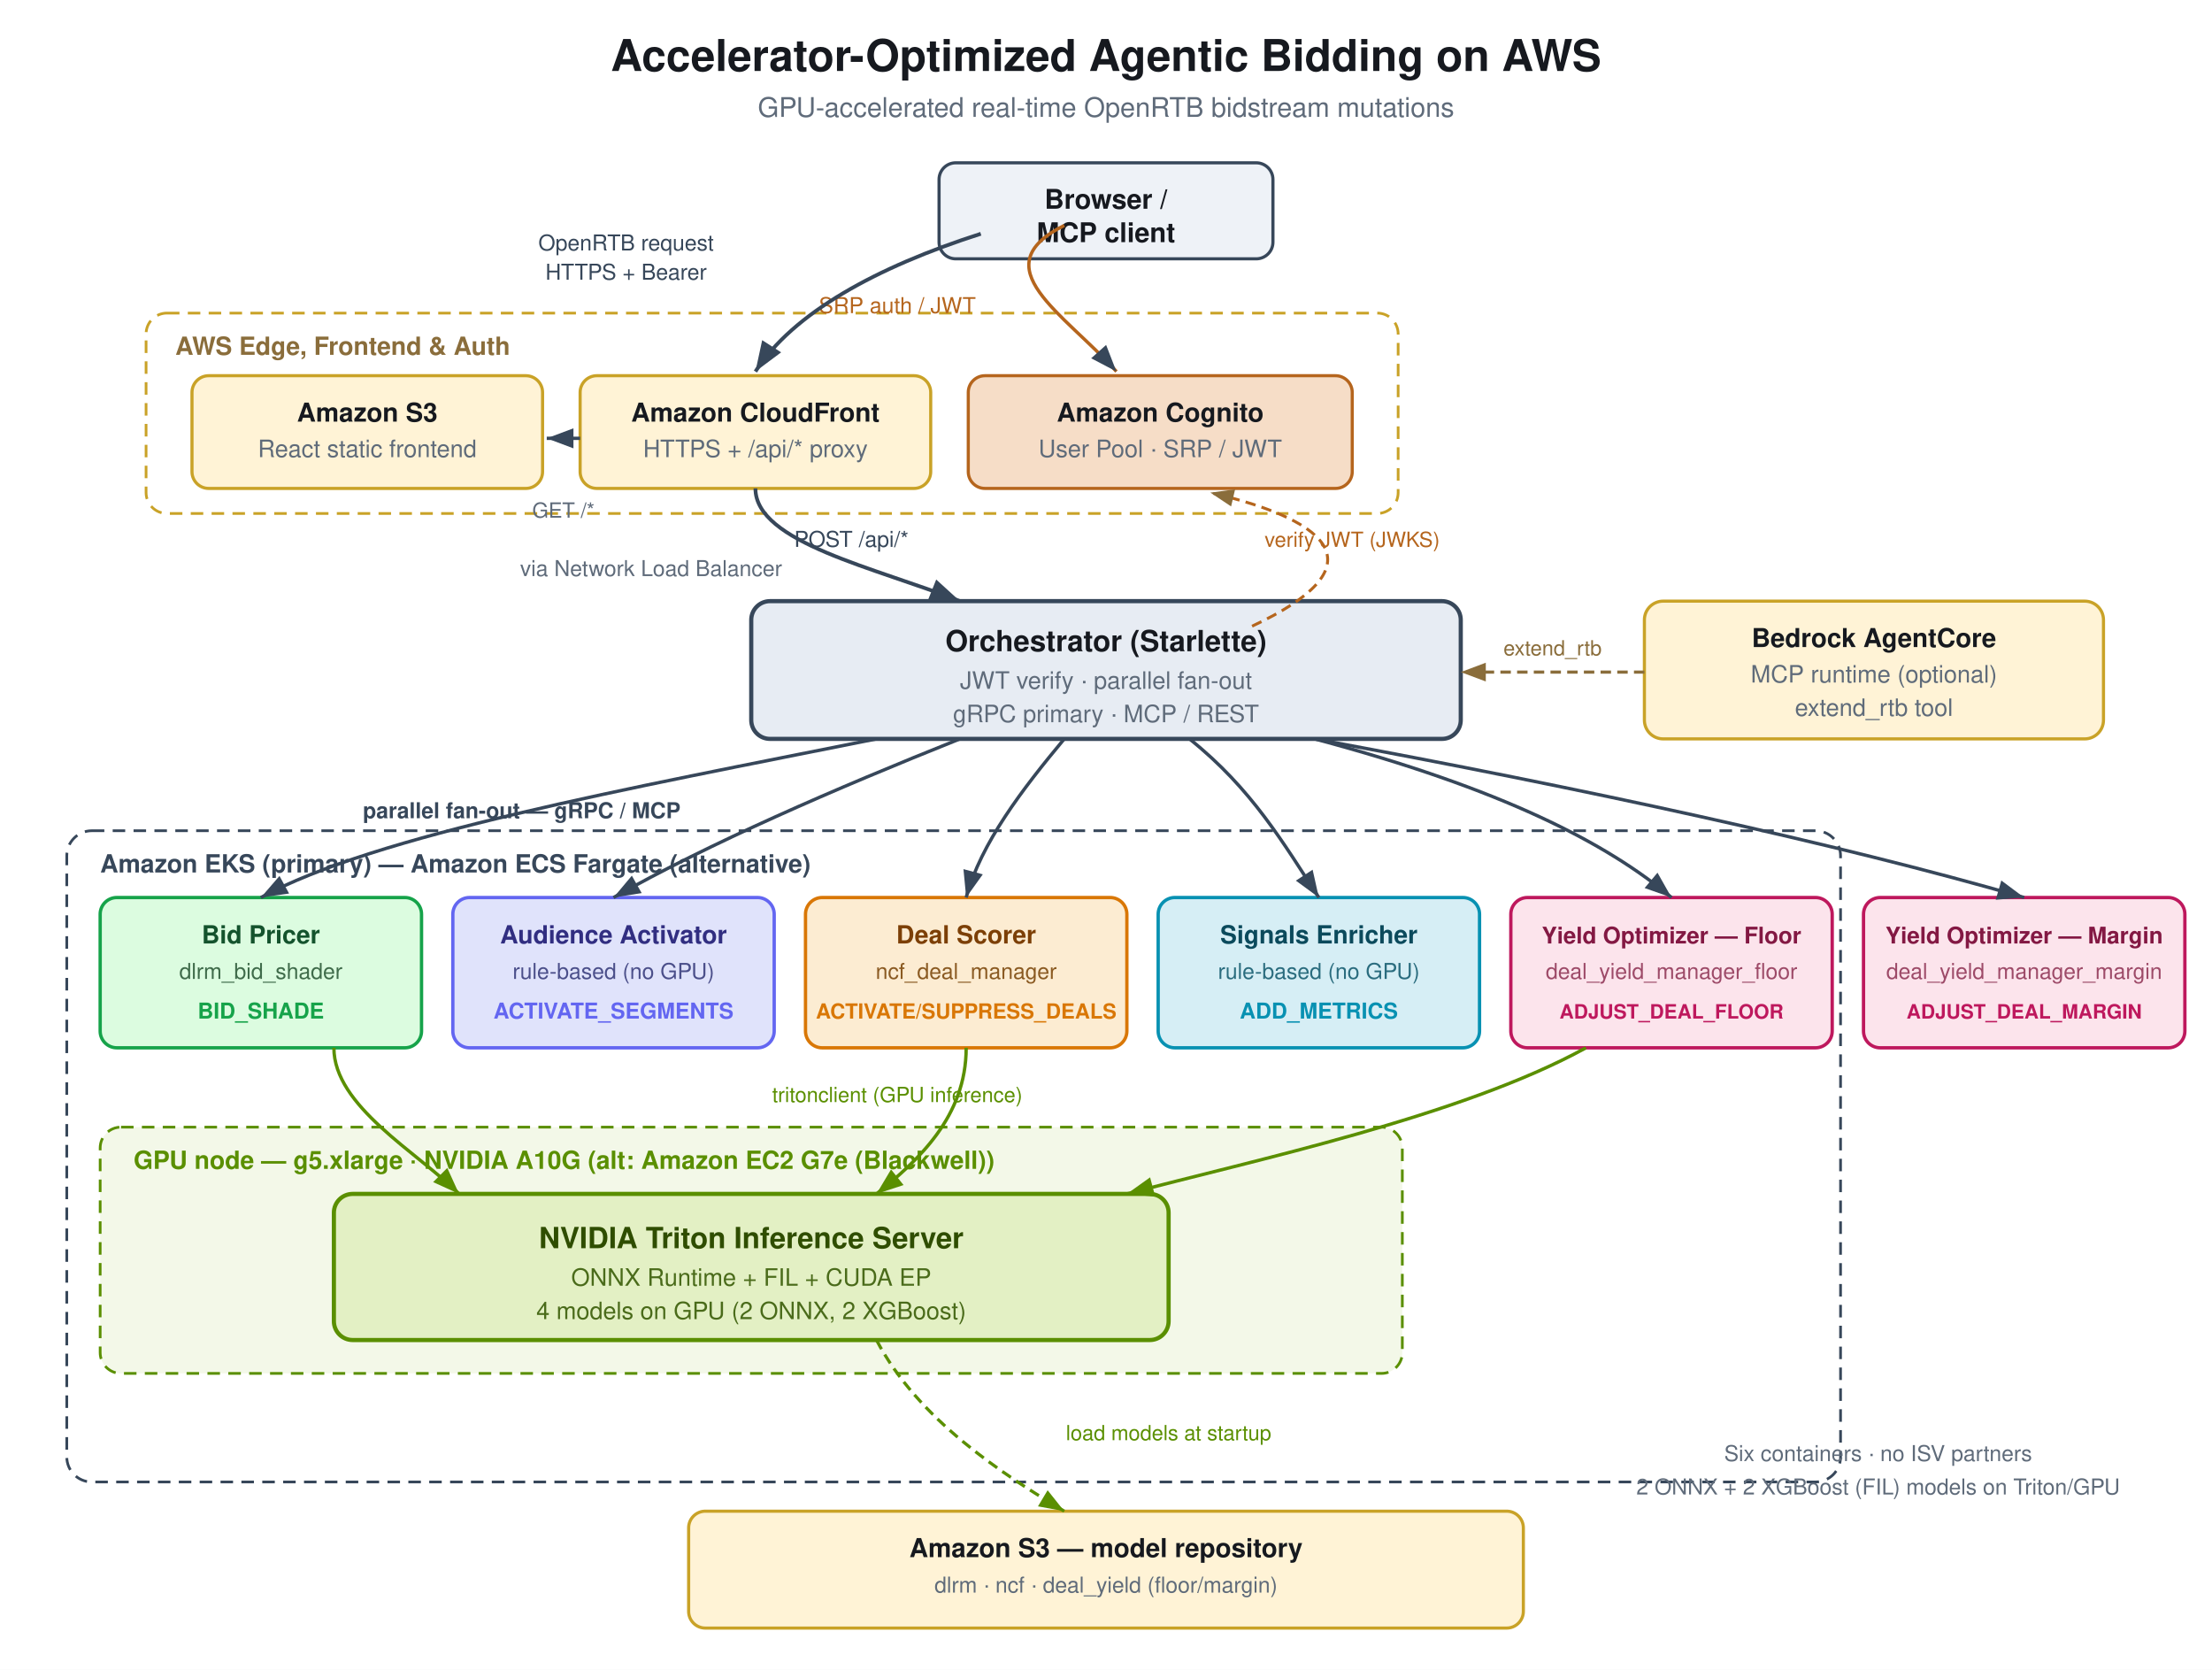
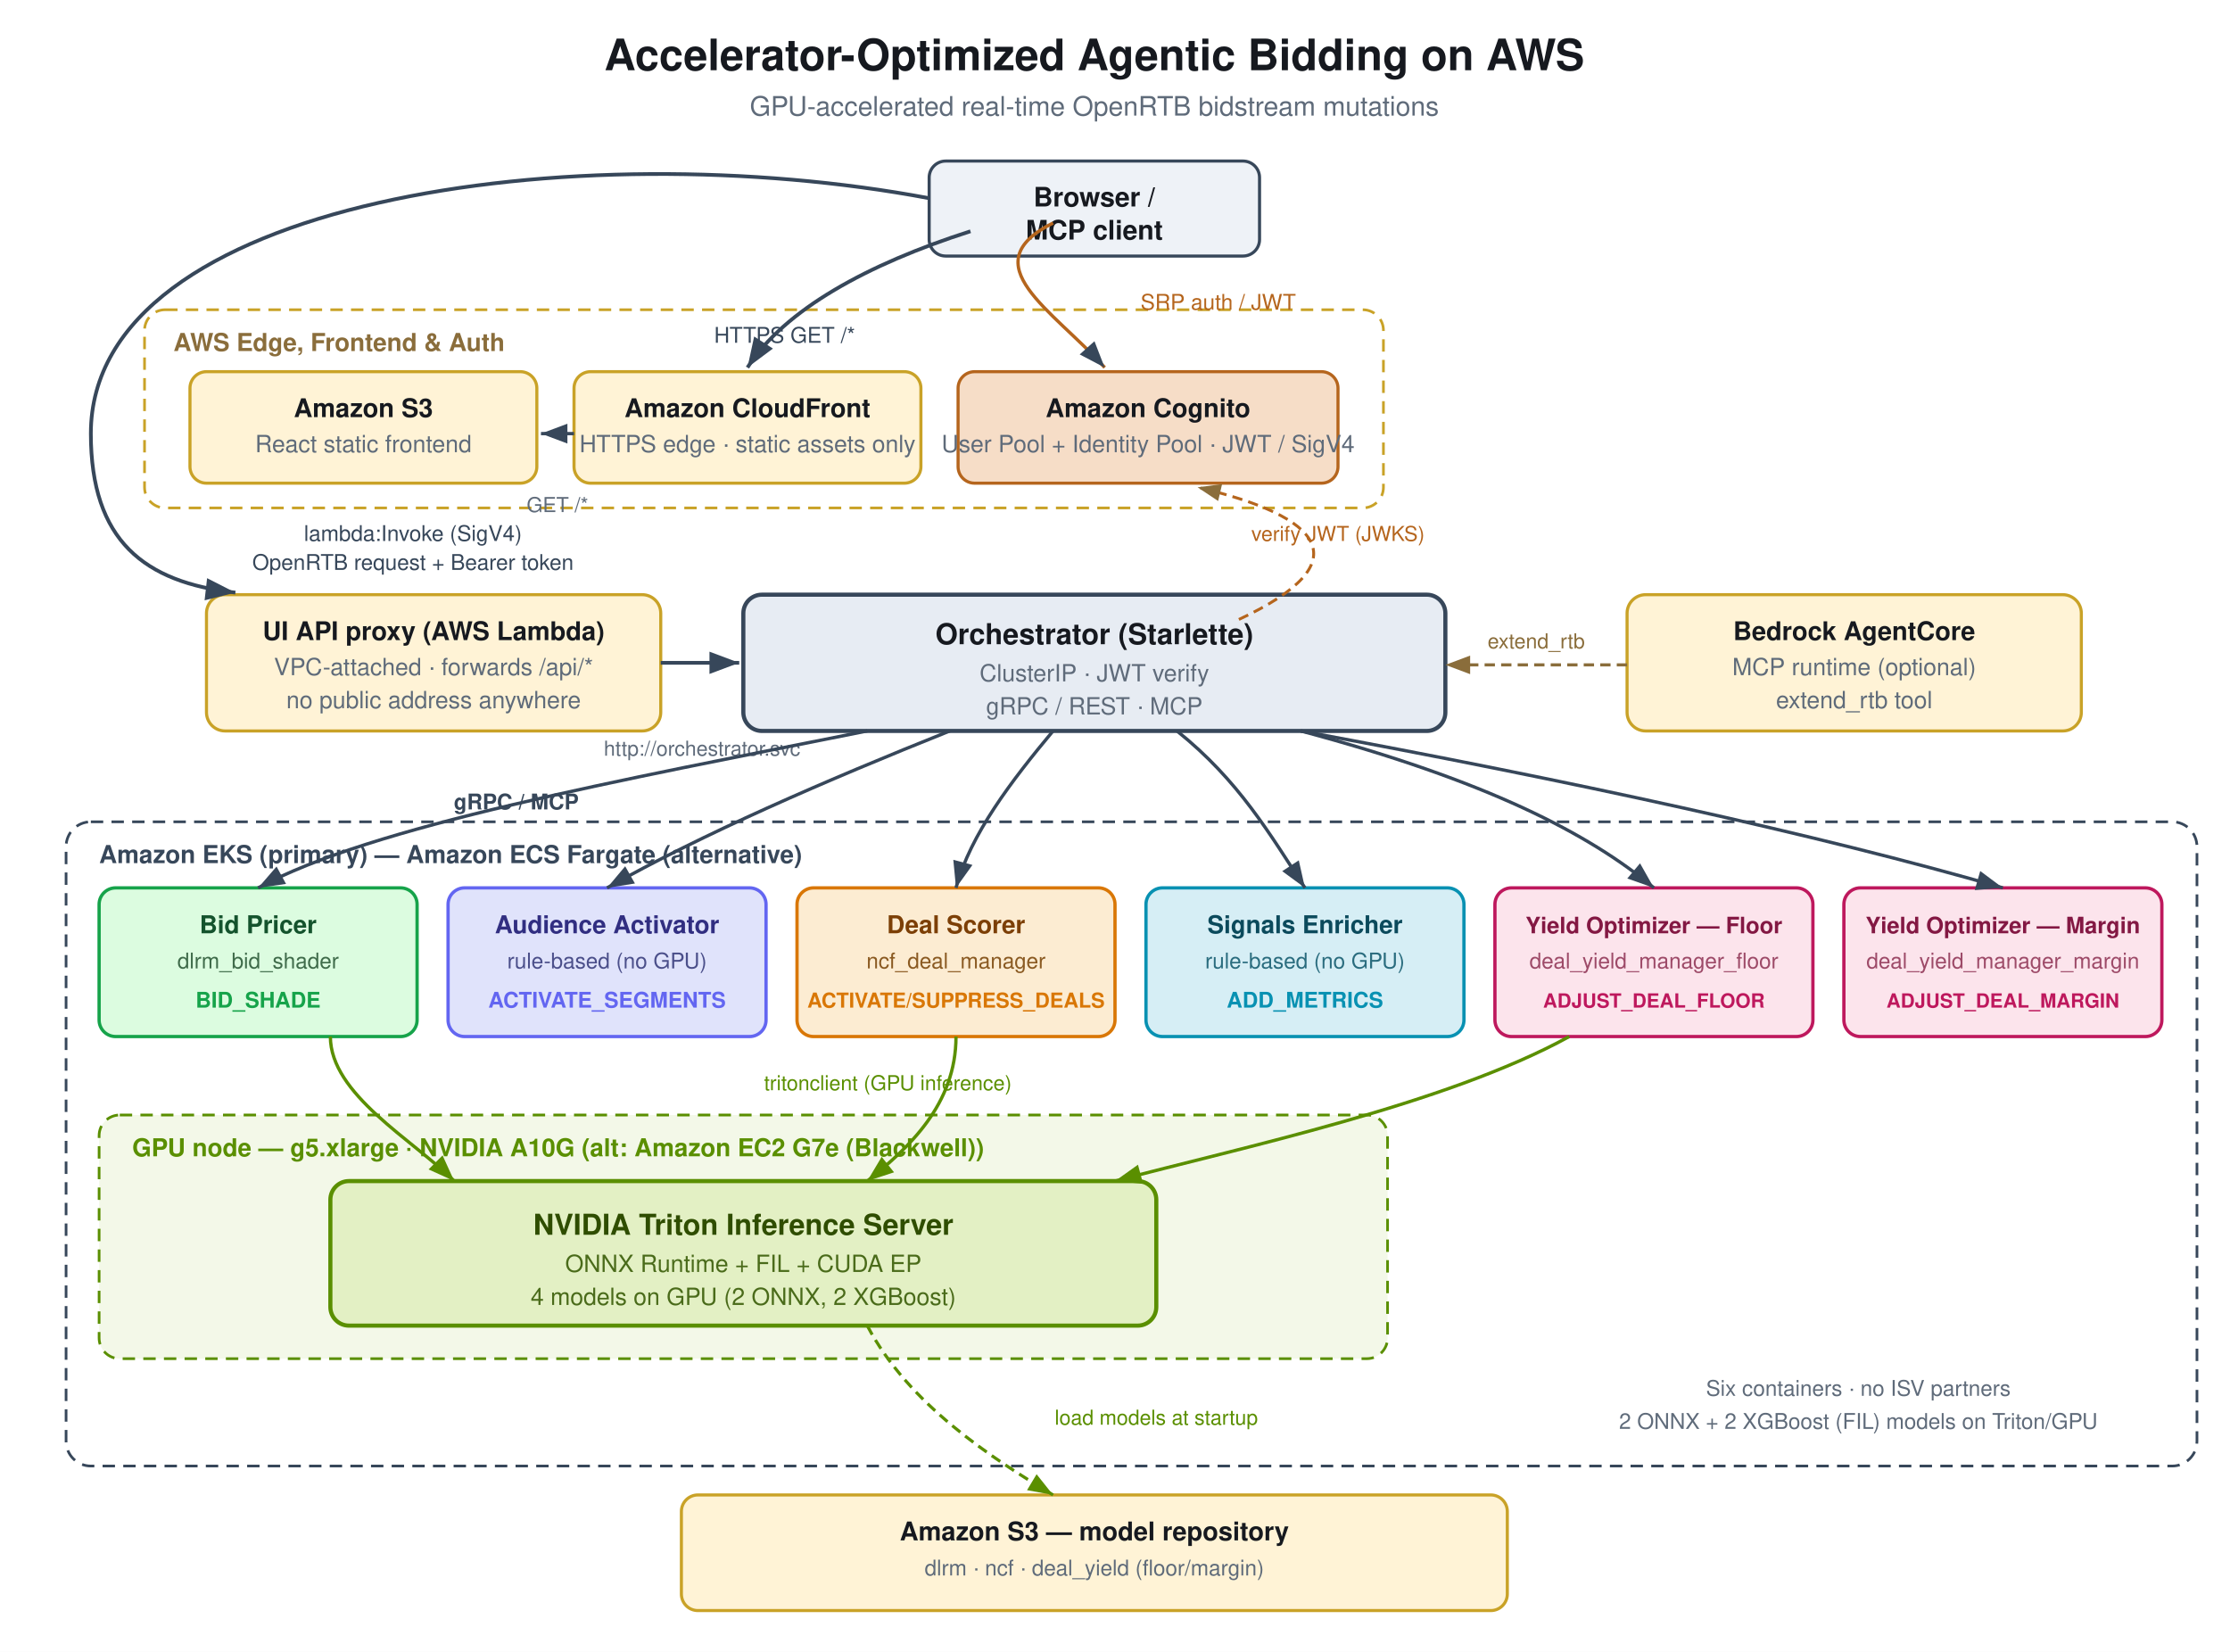
- <svg xmlns="http://www.w3.org/2000/svg" width="1060" height="800" viewBox="0 0 1060 800" font-family="Helvetica, Arial, sans-serif" role="img" aria-label="Architecture: OpenRTB request flows through CloudFront, S3 and Cognito to an orchestrator that fans out over gRPC/MCP to six containers, four of which call NVIDIA Triton on a GPU (two ONNX models plus two XGBoost models via the FIL backend); an optional Bedrock AgentCore MCP runtime calls the orchestrator.">
+ <svg xmlns="http://www.w3.org/2000/svg" width="1080" height="800" viewBox="0 0 1080 800" font-family="Helvetica, Arial, sans-serif" role="img" aria-label="Architecture: the browser loads the React UI from CloudFront and S3, signs in with Cognito, and invokes a VPC-attached UI API proxy Lambda with SigV4 credentials; the Lambda forwards OpenRTB requests to an orchestrator (ClusterIP, no public address) that calls six containers over gRPC/MCP, four of which call NVIDIA Triton on a GPU (two ONNX models plus two XGBoost models via the FIL backend); an optional Bedrock AgentCore MCP runtime calls the orchestrator.">
  <defs>
    <marker id="arrow" markerWidth="10" markerHeight="10" refX="8" refY="3" orient="auto" markerUnits="strokeWidth">
      <path d="M0,0 L8,3 L0,6 Z" fill="#37475a" />
    </marker>
    <marker id="arrowGreen" markerWidth="10" markerHeight="10" refX="8" refY="3" orient="auto" markerUnits="strokeWidth">
      <path d="M0,0 L8,3 L0,6 Z" fill="#5a8f00" />
    </marker>
    <marker id="arrowDash" markerWidth="10" markerHeight="10" refX="8" refY="3" orient="auto" markerUnits="strokeWidth">
      <path d="M0,0 L8,3 L0,6 Z" fill="#8a6d3b" />
    </marker>
  </defs>
-   <rect x="0" y="0" width="1060" height="800" fill="#ffffff" />
+   <rect x="0" y="0" width="1080" height="800" fill="#ffffff" />
  <text x="530" y="34" text-anchor="middle" font-size="21" font-weight="bold" fill="#16191f">
    Accelerator-Optimized Agentic Bidding on AWS
  </text>
  <text x="530" y="56" text-anchor="middle" font-size="13" fill="#5f6b7a">
    GPU-accelerated real-time OpenRTB bidstream mutations
  </text>
  <rect x="450" y="78" width="160" height="46" rx="8" fill="#eef2f7" stroke="#37475a" stroke-width="1.5" />
  <text x="530" y="100" text-anchor="middle" font-size="13" font-weight="bold" fill="#16191f">Browser /</text>
  <text x="530" y="116" text-anchor="middle" font-size="13" font-weight="bold" fill="#16191f">MCP client</text>
  <rect x="70" y="150" width="600" height="96" rx="10" fill="none" stroke="#c9a227" stroke-width="1.3" stroke-dasharray="6 4" />
  <text x="84" y="170" font-size="12" font-weight="bold" fill="#8a6d3b">AWS Edge, Frontend &amp; Auth</text>
  <rect x="92" y="180" width="168" height="54" rx="8" fill="#fff3d6" stroke="#c9a227" stroke-width="1.5" />
  <text x="176" y="202" text-anchor="middle" font-size="12.5" font-weight="bold" fill="#16191f">Amazon S3</text>
  <text x="176" y="219" text-anchor="middle" font-size="11.5" fill="#5f6b7a">React static frontend</text>
  <rect x="278" y="180" width="168" height="54" rx="8" fill="#fff3d6" stroke="#c9a227" stroke-width="1.5" />
  <text x="362" y="202" text-anchor="middle" font-size="12.5" font-weight="bold" fill="#16191f">Amazon CloudFront</text>
-   <text x="362" y="219" text-anchor="middle" font-size="11.5" fill="#5f6b7a">HTTPS + /api/* proxy</text>
+   <text x="362" y="219" text-anchor="middle" font-size="11.5" fill="#5f6b7a">HTTPS edge · static assets only</text>
  <rect x="464" y="180" width="184" height="54" rx="8" fill="#f6ddc7" stroke="#b5651d" stroke-width="1.5" />
  <text x="556" y="202" text-anchor="middle" font-size="12.5" font-weight="bold" fill="#16191f">Amazon Cognito</text>
-   <text x="556" y="219" text-anchor="middle" font-size="11.5" fill="#5f6b7a">User Pool · SRP / JWT</text>
+   <text x="556" y="219" text-anchor="middle" font-size="11.5" fill="#5f6b7a">User Pool + Identity Pool · JWT / SigV4</text>
  <rect x="360" y="288" width="340" height="66" rx="9" fill="#e7ecf3" stroke="#37475a" stroke-width="2" />
  <text x="530" y="312" text-anchor="middle" font-size="14" font-weight="bold" fill="#16191f">Orchestrator (Starlette)</text>
-   <text x="530" y="330" text-anchor="middle" font-size="11.5" fill="#5f6b7a">JWT verify · parallel fan-out</text>
-   <text x="530" y="346" text-anchor="middle" font-size="11.5" fill="#5f6b7a">gRPC primary · MCP / REST</text>
-   <text x="312" y="276" text-anchor="middle" font-size="10.5" fill="#5f6b7a">via Network Load Balancer</text>
+   <text x="530" y="330" text-anchor="middle" font-size="11.5" fill="#5f6b7a">ClusterIP · JWT verify</text>
+   <text x="530" y="346" text-anchor="middle" font-size="11.5" fill="#5f6b7a">gRPC / REST · MCP</text>
+   <rect x="100" y="288" width="220" height="66" rx="9" fill="#fff3d6" stroke="#c9a227" stroke-width="1.5" />
+   <text x="210" y="310" text-anchor="middle" font-size="12.5" font-weight="bold" fill="#16191f">UI API proxy (AWS Lambda)</text>
+   <text x="210" y="327" text-anchor="middle" font-size="11.5" fill="#5f6b7a">VPC-attached · forwards /api/*</text>
+   <text x="210" y="343" text-anchor="middle" font-size="11.5" fill="#5f6b7a">no public address anywhere</text>
  <rect x="788" y="288" width="220" height="66" rx="9" fill="#fff3d6" stroke="#c9a227" stroke-width="1.5" />
  <text x="898" y="310" text-anchor="middle" font-size="12.5" font-weight="bold" fill="#16191f">Bedrock AgentCore</text>
  <text x="898" y="327" text-anchor="middle" font-size="11.5" fill="#5f6b7a">MCP runtime (optional)</text>
  <text x="898" y="343" text-anchor="middle" font-size="11.5" fill="#5f6b7a">extend_rtb tool</text>
-   <rect x="32" y="398" width="850" height="312" rx="12" fill="none" stroke="#37475a" stroke-width="1.3" stroke-dasharray="6 4" />
+   <rect x="32" y="398" width="1032" height="312" rx="12" fill="none" stroke="#37475a" stroke-width="1.3" stroke-dasharray="6 4" />
  <text x="48" y="418" font-size="12" font-weight="bold" fill="#37475a">Amazon EKS (primary) — Amazon ECS Fargate (alternative)</text>
  <rect x="48" y="430" width="154" height="72" rx="8" fill="#dcfce0" stroke="#16a34a" stroke-width="1.6" />
  <text x="125" y="452" text-anchor="middle" font-size="12" font-weight="bold" fill="#14532d">Bid Pricer</text>
  <text x="125" y="469" text-anchor="middle" font-size="10.5" fill="#3f6b4a">dlrm_bid_shader</text>
  <text x="125" y="488" text-anchor="middle" font-size="10.5" font-weight="bold" fill="#16a34a">BID_SHADE</text>
  <rect x="217" y="430" width="154" height="72" rx="8" fill="#e0e3fb" stroke="#6366f1" stroke-width="1.6" />
  <text x="294" y="452" text-anchor="middle" font-size="12" font-weight="bold" fill="#312e81">Audience Activator</text>
  <text x="294" y="469" text-anchor="middle" font-size="10.5" fill="#4b4f8a">rule-based (no GPU)</text>
  <text x="294" y="488" text-anchor="middle" font-size="10.5" font-weight="bold" fill="#6366f1">ACTIVATE_SEGMENTS</text>
  <rect x="386" y="430" width="154" height="72" rx="8" fill="#fcecd2" stroke="#d97706" stroke-width="1.6" />
  <text x="463" y="452" text-anchor="middle" font-size="12" font-weight="bold" fill="#7c3f06">Deal Scorer</text>
  <text x="463" y="469" text-anchor="middle" font-size="10.5" fill="#8a5a22">ncf_deal_manager</text>
  <text x="463" y="488" text-anchor="middle" font-size="10" font-weight="bold" fill="#d97706">ACTIVATE/SUPPRESS_DEALS</text>
  <rect x="555" y="430" width="154" height="72" rx="8" fill="#d6eef5" stroke="#0891b2" stroke-width="1.6" />
  <text x="632" y="452" text-anchor="middle" font-size="12" font-weight="bold" fill="#0b4a5c">Signals Enricher</text>
  <text x="632" y="469" text-anchor="middle" font-size="10.5" fill="#2a6c7e">rule-based (no GPU)</text>
  <text x="632" y="488" text-anchor="middle" font-size="10.5" font-weight="bold" fill="#0891b2">ADD_METRICS</text>
  <rect x="724" y="430" width="154" height="72" rx="8" fill="#fce4ec" stroke="#be185d" stroke-width="1.6" />
  <text x="801" y="452" text-anchor="middle" font-size="11" font-weight="bold" fill="#831843">Yield Optimizer — Floor</text>
  <text x="801" y="469" text-anchor="middle" font-size="10.5" fill="#9d4a68">deal_yield_manager_floor</text>
  <text x="801" y="488" text-anchor="middle" font-size="9.5" font-weight="bold" fill="#be185d">ADJUST_DEAL_FLOOR</text>
  <rect x="893" y="430" width="154" height="72" rx="8" fill="#fce4ec" stroke="#be185d" stroke-width="1.6" />
  <text x="970" y="452" text-anchor="middle" font-size="11" font-weight="bold" fill="#831843">Yield Optimizer — Margin</text>
  <text x="970" y="469" text-anchor="middle" font-size="10.5" fill="#9d4a68">deal_yield_manager_margin</text>
  <text x="970" y="488" text-anchor="middle" font-size="9.5" font-weight="bold" fill="#be185d">ADJUST_DEAL_MARGIN</text>
  <rect x="48" y="540" width="624" height="118" rx="10" fill="#f3f8e8" stroke="#5a8f00" stroke-width="1.3" stroke-dasharray="6 4" />
  <text x="64" y="560" font-size="12" font-weight="bold" fill="#5a8f00">GPU node — g5.xlarge · NVIDIA A10G (alt: Amazon EC2 G7e (Blackwell))</text>
  <rect x="160" y="572" width="400" height="70" rx="9" fill="#e3f0c4" stroke="#5a8f00" stroke-width="2" />
  <text x="360" y="598" text-anchor="middle" font-size="14" font-weight="bold" fill="#2f4d00">NVIDIA Triton Inference Server</text>
  <text x="360" y="616" text-anchor="middle" font-size="11.5" fill="#4a6b1a">ONNX Runtime + FIL + CUDA EP</text>
  <text x="360" y="632" text-anchor="middle" font-size="11.5" fill="#4a6b1a">4 models on GPU (2 ONNX, 2 XGBoost)</text>
  <rect x="330" y="724" width="400" height="56" rx="8" fill="#fff3d6" stroke="#c9a227" stroke-width="1.5" />
  <text x="530" y="746" text-anchor="middle" font-size="12.5" font-weight="bold" fill="#16191f">Amazon S3 — model repository</text>
  <text x="530" y="763" text-anchor="middle" font-size="10.5" fill="#5f6b7a">dlrm · ncf · deal_yield (floor/margin)</text>
  <path d="M510,108 C470,128 510,150 535,178" fill="none" stroke="#b5651d" stroke-width="1.6" marker-end="url(#arrow)" />
-   <text x="430" y="150" text-anchor="middle" font-size="10.5" fill="#b5651d">SRP auth / JWT</text>
+   <text x="590" y="150" text-anchor="middle" font-size="10.5" fill="#b5651d">SRP auth / JWT</text>
  <path d="M470,112 C420,128 380,150 362,178" fill="none" stroke="#37475a" stroke-width="1.8" marker-end="url(#arrow)" />
-   <text x="300" y="120" text-anchor="middle" font-size="10.5" fill="#37475a">OpenRTB request</text>
-   <text x="300" y="134" text-anchor="middle" font-size="10.5" fill="#37475a">HTTPS + Bearer</text>
+   <text x="380" y="166" text-anchor="middle" font-size="10.5" fill="#37475a">HTTPS GET /*</text>
+   <path d="M450,96 C280,64 44,96 44,210 C44,262 70,282 114,287" fill="none" stroke="#37475a" stroke-width="1.8" marker-end="url(#arrow)" />
+   <text x="200" y="262" text-anchor="middle" font-size="10.5" fill="#37475a">lambda:Invoke (SigV4)</text>
+   <text x="200" y="276" text-anchor="middle" font-size="10.5" fill="#37475a">OpenRTB request + Bearer token</text>
  <path d="M278,210 L262,210" fill="none" stroke="#37475a" stroke-width="1.6" marker-end="url(#arrow)" />
  <text x="270" y="248" text-anchor="middle" font-size="10" fill="#5f6b7a">GET /*</text>
-   <path d="M362,234 C362,260 420,272 460,288" fill="none" stroke="#37475a" stroke-width="1.8" marker-end="url(#arrow)" />
-   <text x="408" y="262" text-anchor="middle" font-size="10.5" fill="#37475a">POST /api/*</text>
+   <path d="M320,321 L358,321" fill="none" stroke="#37475a" stroke-width="1.8" marker-end="url(#arrow)" />
+   <text x="340" y="366" text-anchor="middle" font-size="10" fill="#5f6b7a">http://orchestrator.svc</text>
  <path d="M600,300 C660,272 640,250 580,236" fill="none" stroke="#b5651d" stroke-width="1.4" stroke-dasharray="5 3" marker-end="url(#arrowDash)" />
  <text x="648" y="262" text-anchor="middle" font-size="10" fill="#b5651d">verify JWT (JWKS)</text>
  <path d="M788,322 L700,322" fill="none" stroke="#8a6d3b" stroke-width="1.5" stroke-dasharray="5 3" marker-end="url(#arrowDash)" />
  <text x="744" y="314" text-anchor="middle" font-size="10" fill="#8a6d3b">extend_rtb</text>
  <path d="M420,354 C300,378 180,400 125,430" fill="none" stroke="#37475a" stroke-width="1.6" marker-end="url(#arrow)" />
  <path d="M460,354 C400,378 340,404 294,430" fill="none" stroke="#37475a" stroke-width="1.6" marker-end="url(#arrow)" />
  <path d="M510,354 C490,378 470,404 463,430" fill="none" stroke="#37475a" stroke-width="1.6" marker-end="url(#arrow)" />
  <path d="M570,354 C600,378 615,404 632,430" fill="none" stroke="#37475a" stroke-width="1.6" marker-end="url(#arrow)" />
  <path d="M630,354 C720,378 770,404 801,430" fill="none" stroke="#37475a" stroke-width="1.6" marker-end="url(#arrow)" />
  <path d="M630,354 C760,378 880,404 970,430" fill="none" stroke="#37475a" stroke-width="1.6" marker-end="url(#arrow)" />
-   <text x="250" y="392" text-anchor="middle" font-size="10.5" font-weight="bold" fill="#37475a">parallel fan-out — gRPC / MCP</text>
+   <text x="250" y="392" text-anchor="middle" font-size="10.5" font-weight="bold" fill="#37475a">gRPC / MCP</text>
  <path d="M160,502 C160,530 200,552 220,572" fill="none" stroke="#5a8f00" stroke-width="1.6" marker-end="url(#arrowGreen)" />
  <path d="M463,502 C463,535 440,556 420,572" fill="none" stroke="#5a8f00" stroke-width="1.6" marker-end="url(#arrowGreen)" />
  <path d="M760,502 C700,535 600,556 540,572" fill="none" stroke="#5a8f00" stroke-width="1.6" marker-end="url(#arrowGreen)" />
  <text x="430" y="528" text-anchor="middle" font-size="10" fill="#5a8f00">tritonclient (GPU inference)</text>
  <path d="M420,642 C440,680 480,706 510,724" fill="none" stroke="#5a8f00" stroke-width="1.5" stroke-dasharray="5 3" marker-end="url(#arrowGreen)" />
  <text x="560" y="690" text-anchor="middle" font-size="10" fill="#5a8f00">load models at startup</text>
-   <text x="900" y="700" text-anchor="middle" font-size="10.5" fill="#5f6b7a">Six containers · no ISV partners</text>
-   <text x="900" y="716" text-anchor="middle" font-size="10.5" fill="#5f6b7a">2 ONNX + 2 XGBoost (FIL) models on Triton/GPU</text>
+   <text x="900" y="676" text-anchor="middle" font-size="10.5" fill="#5f6b7a">Six containers · no ISV partners</text>
+   <text x="900" y="692" text-anchor="middle" font-size="10.5" fill="#5f6b7a">2 ONNX + 2 XGBoost (FIL) models on Triton/GPU</text>
</svg>
